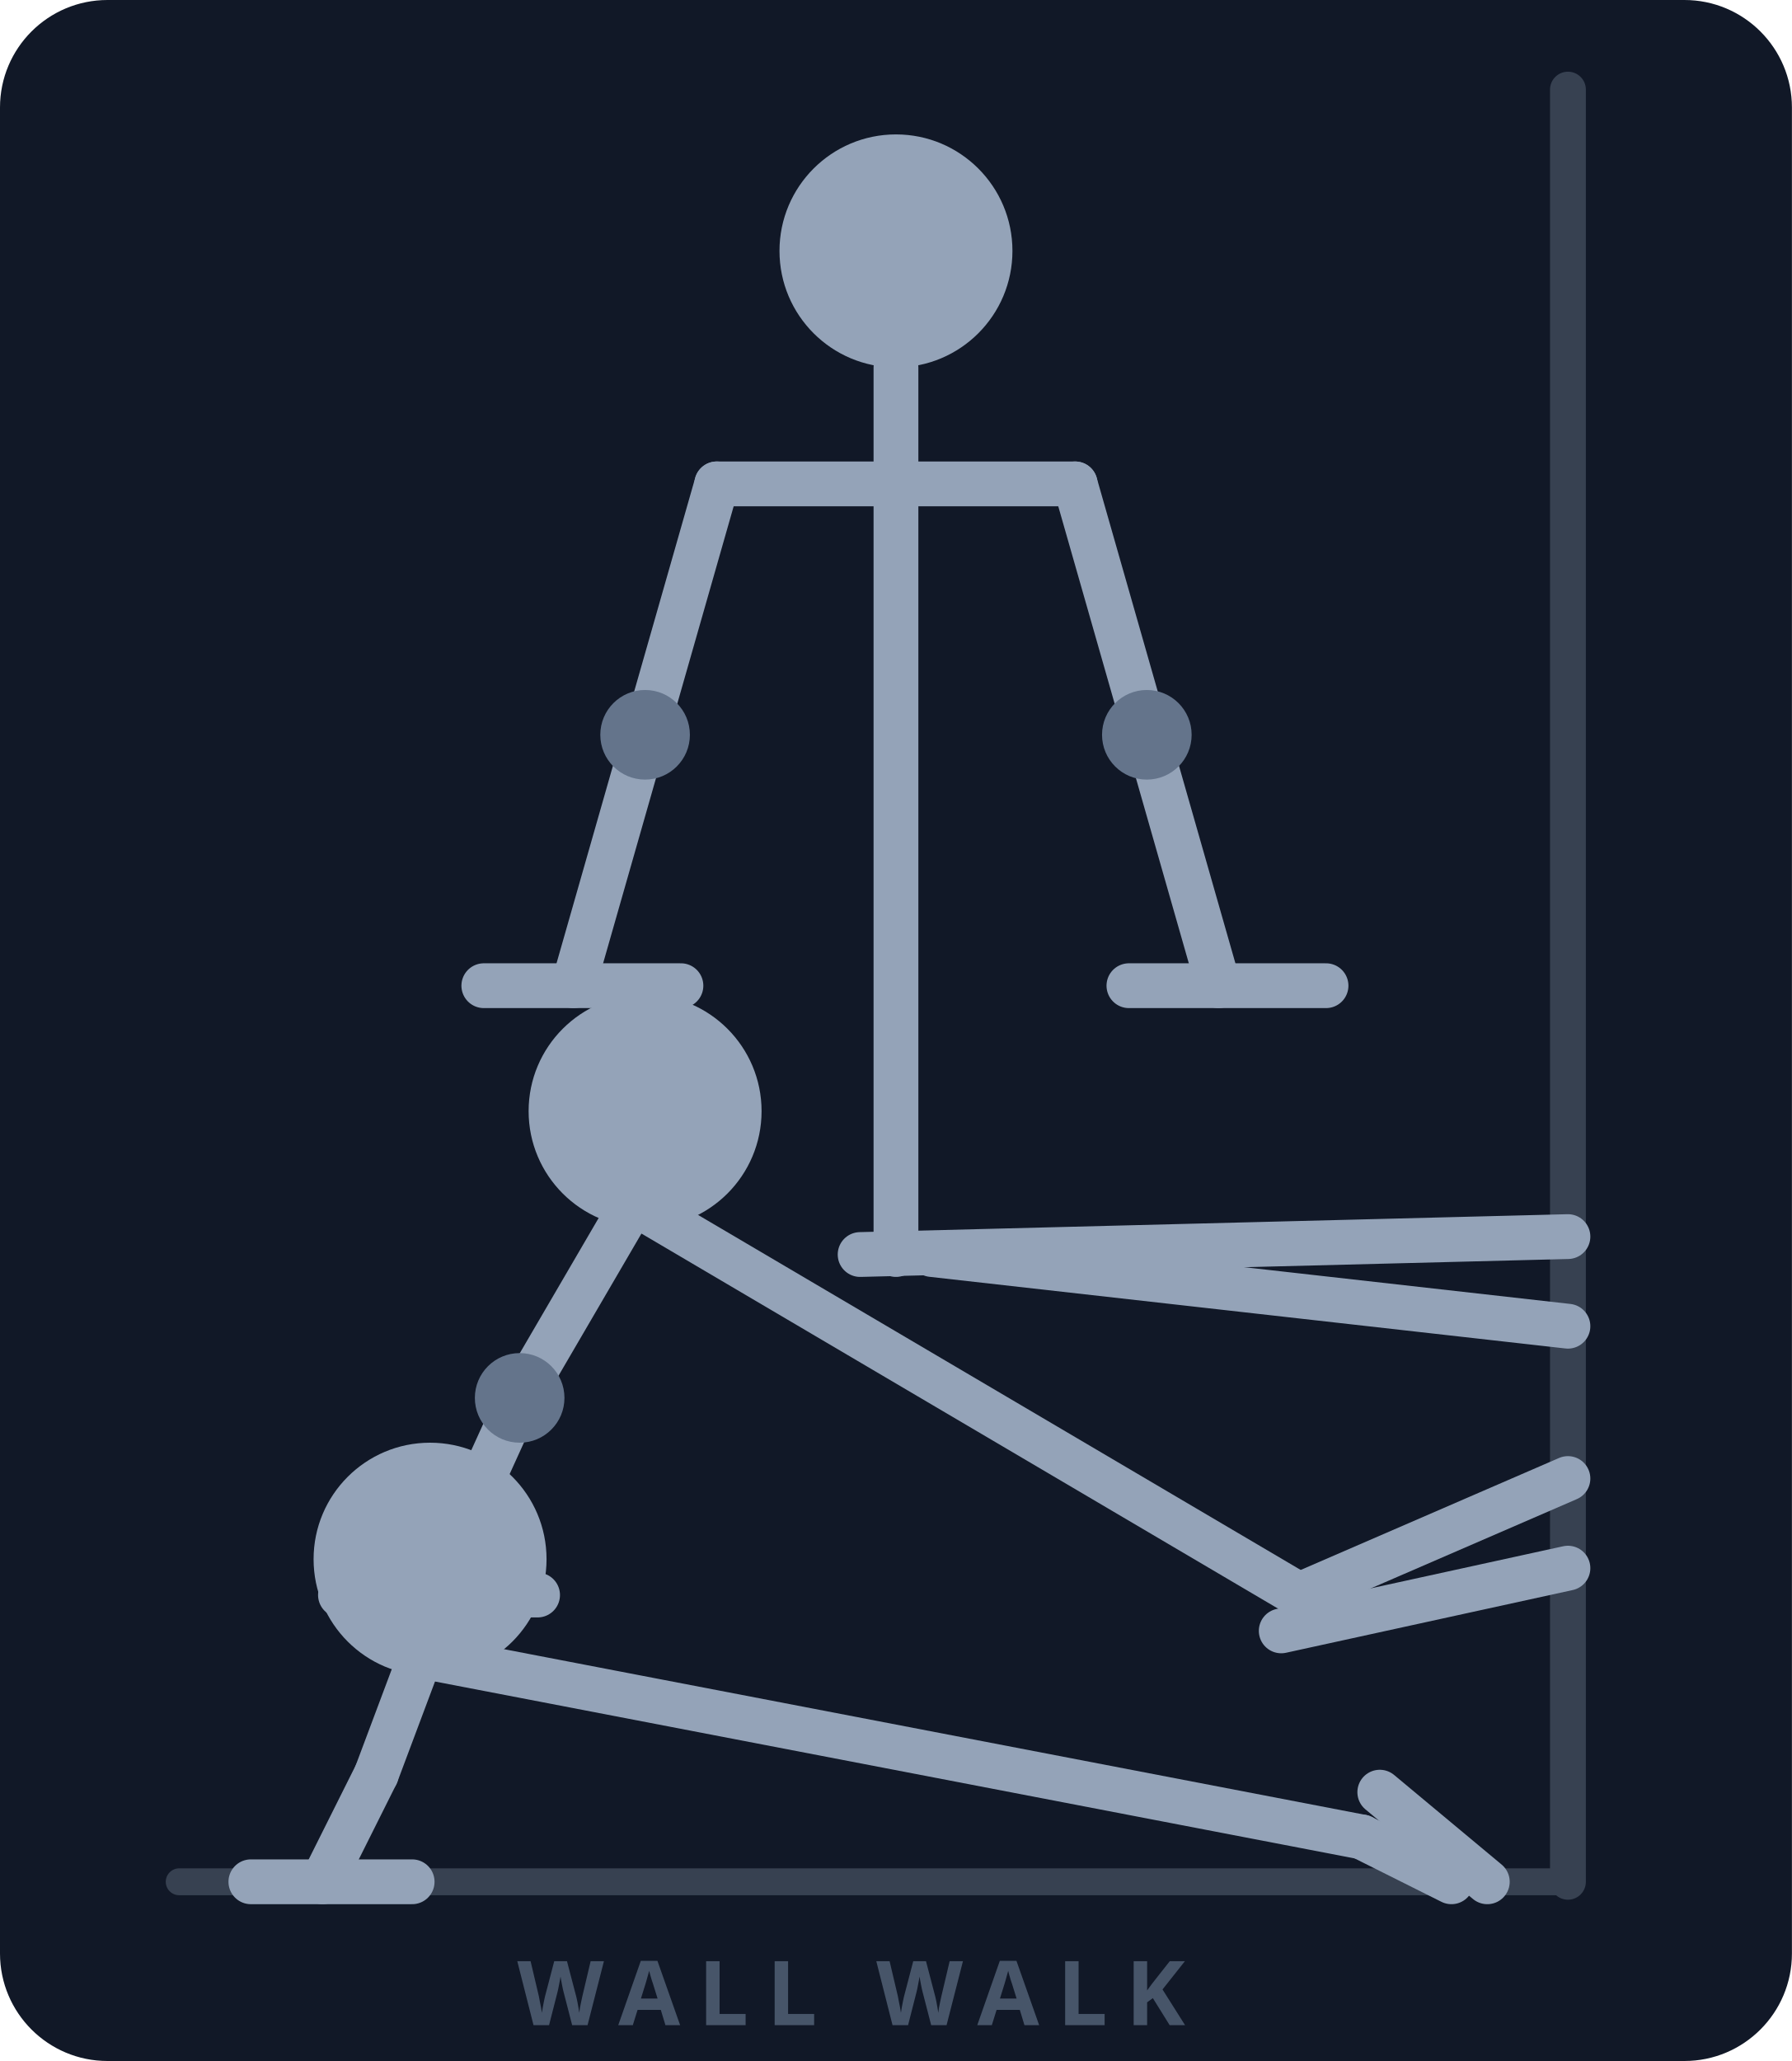
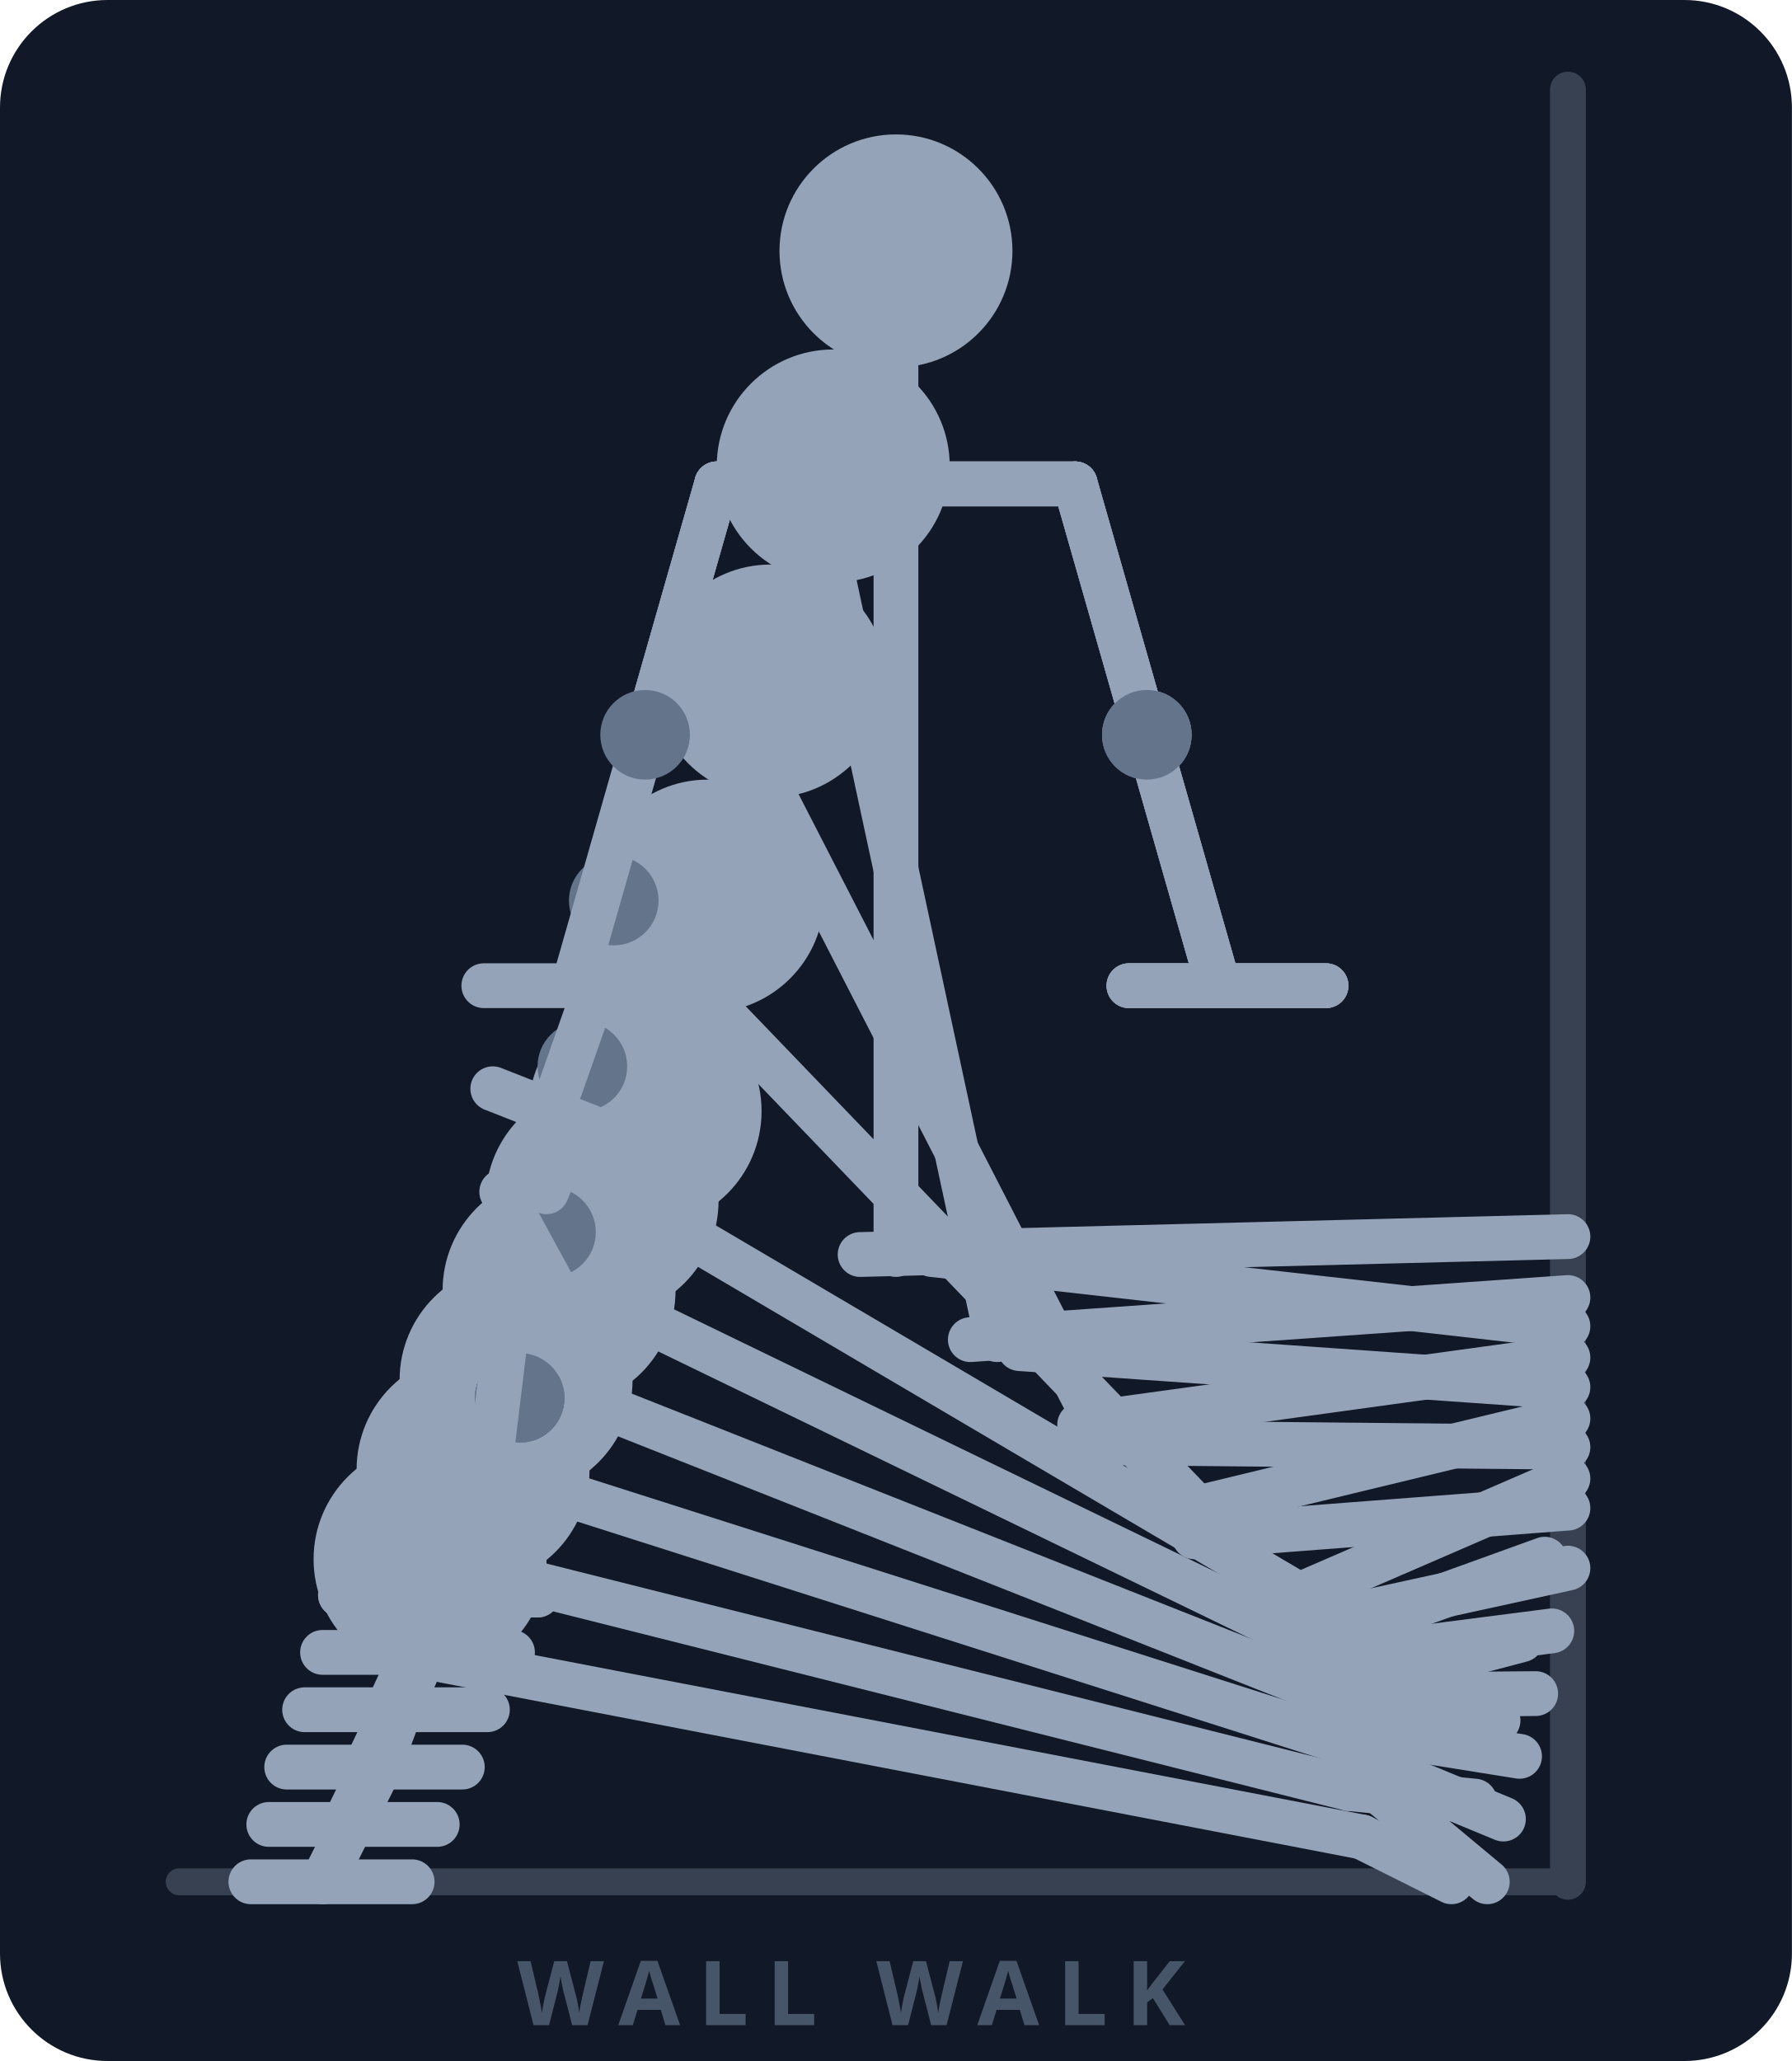
<svg xmlns="http://www.w3.org/2000/svg" viewBox="0 0 200 230">
  <style>
-     .f1{animation:sh1 4s linear infinite}.f2{animation:sh2 4s linear infinite}.f3{animation:sh3 4s linear infinite}
-     @keyframes sh1{0%,27%{opacity:1}33%,90%{opacity:0}100%{opacity:1}}
-     @keyframes sh2{0%,33%{opacity:0}40%,60%{opacity:1}66%,100%{opacity:0}}
-     @keyframes sh3{0%,66%{opacity:0}72%,93%{opacity:1}100%{opacity:0}}
+     .f1{animation:sh1 10s linear infinite}.f2{animation:sh2 10s linear infinite}.f3{animation:sh3 10s linear infinite}.f4{animation:sh4 10s linear infinite}.f5{animation:sh5 10s linear infinite}.f6{animation:sh6 10s linear infinite}.f7{animation:sh7 10s linear infinite}.f8{animation:sh8 10s linear infinite}.f9{animation:sh9 10s linear infinite}.f10{animation:sh10 10s linear infinite}
+     @keyframes sh1{0%,8.2%{opacity:1}10%,100%{opacity:0}}
+     @keyframes sh2{0%,10%{opacity:0}11.8%,18.2%{opacity:1}20%,100%{opacity:0}}
+     @keyframes sh3{0%,20%{opacity:0}21.8%,28.2%{opacity:1}30%,100%{opacity:0}}
+     @keyframes sh4{0%,30%{opacity:0}31.8%,38.2%{opacity:1}40%,100%{opacity:0}}
+     @keyframes sh5{0%,40%{opacity:0}41.8%,48.2%{opacity:1}50%,100%{opacity:0}}
+     @keyframes sh6{0%,50%{opacity:0}51.8%,58.2%{opacity:1}60%,100%{opacity:0}}
+     @keyframes sh7{0%,60%{opacity:0}61.8%,68.2%{opacity:1}70%,100%{opacity:0}}
+     @keyframes sh8{0%,70%{opacity:0}71.8%,78.2%{opacity:1}80%,100%{opacity:0}}
+     @keyframes sh9{0%,80%{opacity:0}81.8%,88.2%{opacity:1}90%,100%{opacity:0}}
+     @keyframes sh10{0%,90%{opacity:0}91.8%,98.2%{opacity:1}100%{opacity:0}}
  </style>
  <rect width="200" height="230" fill="#111827" rx="12" />
  <line x1="175" y1="10" x2="175" y2="210" stroke="#374151" stroke-width="4" stroke-linecap="round" />
  <line x1="20" y1="210" x2="175" y2="210" stroke="#374151" stroke-width="3" stroke-linecap="round" />
  <text x="95" y="226" text-anchor="middle" font-family="ui-sans-serif,system-ui,sans-serif" font-size="10" font-weight="700" fill="#475569" letter-spacing="2">WALL WALK</text>
  <g class="f1">
    <circle cx="48" cy="174" r="13" fill="#94a3b8" />
    <g stroke="#94a3b8" stroke-width="5" stroke-linecap="round" stroke-linejoin="round" fill="none">
      <line x1="48" y1="185" x2="152" y2="205" />
      <line x1="48" y1="182" x2="42" y2="198" />
      <line x1="42" y1="198" x2="36" y2="210" />
      <line x1="28" y1="210" x2="46" y2="210" />
      <line x1="152" y1="205" x2="162" y2="210" />
      <line x1="154" y1="200" x2="166" y2="210" />
    </g>
  </g>
  <g class="f2">
+     <circle cx="52.8" cy="164" r="13" fill="#94a3b8" />
+     <g stroke="#94a3b8" stroke-width="5" stroke-linecap="round" stroke-linejoin="round" fill="none">
+       <line x1="52.8" y1="175" x2="150.6" y2="199.6" />
+       <line x1="52.8" y1="172" x2="45.2" y2="189.6" />
+       <line x1="45.2" y1="189.6" x2="38.4" y2="203.6" />
+       <line x1="30" y1="203.6" x2="48.8" y2="203.6" />
+       <line x1="150.6" y1="199.6" x2="164.6" y2="201" />
+       <line x1="151.8" y1="196.4" x2="167.8" y2="203" />
+     </g>
+   </g>
+   <g class="f3">
+     <circle cx="57.6" cy="154" r="13" fill="#94a3b8" />
+     <g stroke="#94a3b8" stroke-width="5" stroke-linecap="round" stroke-linejoin="round" fill="none">
+       <line x1="57.6" y1="165" x2="149.2" y2="194.2" />
+       <line x1="57.6" y1="162" x2="48.4" y2="181.2" />
+       <line x1="48.4" y1="181.2" x2="40.8" y2="197.2" />
+       <line x1="32" y1="197.2" x2="51.6" y2="197.2" />
+       <line x1="149.2" y1="194.2" x2="167.2" y2="192" />
+       <line x1="149.6" y1="192.8" x2="169.6" y2="196" />
+     </g>
+   </g>
+   <g class="f4">
+     <circle cx="62.4" cy="144" r="13" fill="#94a3b8" />
+     <g stroke="#94a3b8" stroke-width="5" stroke-linecap="round" stroke-linejoin="round" fill="none">
+       <line x1="62.4" y1="155" x2="147.8" y2="188.8" />
+       <line x1="62.4" y1="152" x2="51.6" y2="172.8" />
+       <line x1="51.6" y1="172.8" x2="43.2" y2="190.8" />
+       <line x1="34" y1="190.8" x2="54.4" y2="190.8" />
+       <line x1="147.8" y1="188.8" x2="169.8" y2="183" />
+       <line x1="147.4" y1="189.2" x2="171.4" y2="189" />
+     </g>
+     <circle cx="58" cy="156" r="5" fill="#64748b" />
+   </g>
+   <g class="f5">
+     <circle cx="67.2" cy="134" r="13" fill="#94a3b8" />
+     <g stroke="#94a3b8" stroke-width="5" stroke-linecap="round" stroke-linejoin="round" fill="none">
+       <line x1="67.2" y1="145" x2="146.4" y2="183.4" />
+       <line x1="67.2" y1="142" x2="54.8" y2="164.4" />
+       <line x1="54.8" y1="164.4" x2="45.6" y2="184.4" />
+       <line x1="36" y1="184.4" x2="57.2" y2="184.4" />
+       <line x1="146.4" y1="183.4" x2="172.4" y2="174" />
+       <line x1="145.2" y1="185.6" x2="173.2" y2="182" />
+     </g>
+     <circle cx="58" cy="156" r="5" fill="#64748b" />
+   </g>
+   <g class="f6">
    <circle cx="72" cy="124" r="13" fill="#94a3b8" />
    <g stroke="#94a3b8" stroke-width="5" stroke-linecap="round" stroke-linejoin="round" fill="none">
      <line x1="72" y1="135" x2="145" y2="178" />
      <line x1="72" y1="132" x2="58" y2="156" />
      <line x1="58" y1="156" x2="48" y2="178" />
      <line x1="38" y1="178" x2="60" y2="178" />
      <line x1="145" y1="178" x2="175" y2="165" />
      <line x1="143" y1="182" x2="175" y2="175" />
    </g>
    <circle cx="58" cy="156" r="5" fill="#64748b" />
  </g>
-   <g class="f3">
+   <g class="f7">
+     <circle cx="79" cy="100" r="13" fill="#94a3b8" />
+     <g stroke="#94a3b8" stroke-width="5" stroke-linecap="round" stroke-linejoin="round" fill="none">
+       <line x1="79" y1="111.5" x2="133.8" y2="168.5" />
+       <line x1="72" y1="119.5" x2="59.5" y2="144.5" />
+       <line x1="57" y1="144.5" x2="55" y2="161" />
+       <line x1="38" y1="178" x2="60" y2="178" />
+       <line x1="132.8" y1="168.5" x2="175" y2="158.3" />
+       <line x1="133.3" y1="171.5" x2="175" y2="168.3" />
+     </g>
+     <circle cx="61.5" cy="137.5" r="5" fill="#64748b" />
+   </g>
+   <g class="f8">
+     <circle cx="86" cy="76" r="13" fill="#94a3b8" />
+     <g stroke="#94a3b8" stroke-width="5" stroke-linecap="round" stroke-linejoin="round" fill="none">
+       <line x1="86" y1="88" x2="122.5" y2="159" />
+       <line x1="80" y1="54" x2="120" y2="54" />
+       <line x1="80" y1="54" x2="72" y2="82" />
+       <line x1="72" y1="107" x2="61" y2="133" />
+       <line x1="120" y1="54" x2="128" y2="82" />
+       <line x1="128" y1="82" x2="136" y2="110" />
+       <line x1="56" y1="133" x2="62" y2="144" />
+       <line x1="126" y1="110" x2="148" y2="110" />
+       <line x1="120.5" y1="159" x2="175" y2="151.5" />
+       <line x1="123.5" y1="161" x2="175" y2="161.5" />
+     </g>
+     <circle cx="65" cy="119" r="5" fill="#64748b" />
+     <circle cx="128" cy="82" r="5" fill="#64748b" />
+   </g>
+   <g class="f9">
+     <circle cx="93" cy="52" r="13" fill="#94a3b8" />
+     <g stroke="#94a3b8" stroke-width="5" stroke-linecap="round" stroke-linejoin="round" fill="none">
+       <line x1="93" y1="64.5" x2="111.3" y2="149.5" />
+       <line x1="80" y1="54" x2="120" y2="54" />
+       <line x1="80" y1="54" x2="72" y2="82" />
+       <line x1="72" y1="94.5" x2="62.5" y2="121.5" />
+       <line x1="120" y1="54" x2="128" y2="82" />
+       <line x1="128" y1="82" x2="136" y2="110" />
+       <line x1="55" y1="121.5" x2="69" y2="127" />
+       <line x1="126" y1="110" x2="148" y2="110" />
+       <line x1="108.3" y1="149.5" x2="175" y2="144.8" />
+       <line x1="113.8" y1="150.5" x2="175" y2="154.8" />
+     </g>
+     <circle cx="68.5" cy="100.5" r="5" fill="#64748b" />
+     <circle cx="128" cy="82" r="5" fill="#64748b" />
+   </g>
+   <g class="f10">
    <circle cx="100" cy="28" r="13" fill="#94a3b8" />
    <g stroke="#94a3b8" stroke-width="5" stroke-linecap="round" stroke-linejoin="round" fill="none">
      <line x1="100" y1="41" x2="100" y2="140" />
      <line x1="80" y1="54" x2="120" y2="54" />
      <line x1="80" y1="54" x2="72" y2="82" />
      <line x1="72" y1="82" x2="64" y2="110" />
      <line x1="120" y1="54" x2="128" y2="82" />
      <line x1="128" y1="82" x2="136" y2="110" />
      <line x1="54" y1="110" x2="76" y2="110" />
      <line x1="126" y1="110" x2="148" y2="110" />
      <line x1="96" y1="140" x2="175" y2="138" />
      <line x1="104" y1="140" x2="175" y2="148" />
    </g>
    <circle cx="72" cy="82" r="5" fill="#64748b" />
    <circle cx="128" cy="82" r="5" fill="#64748b" />
  </g>
</svg>
